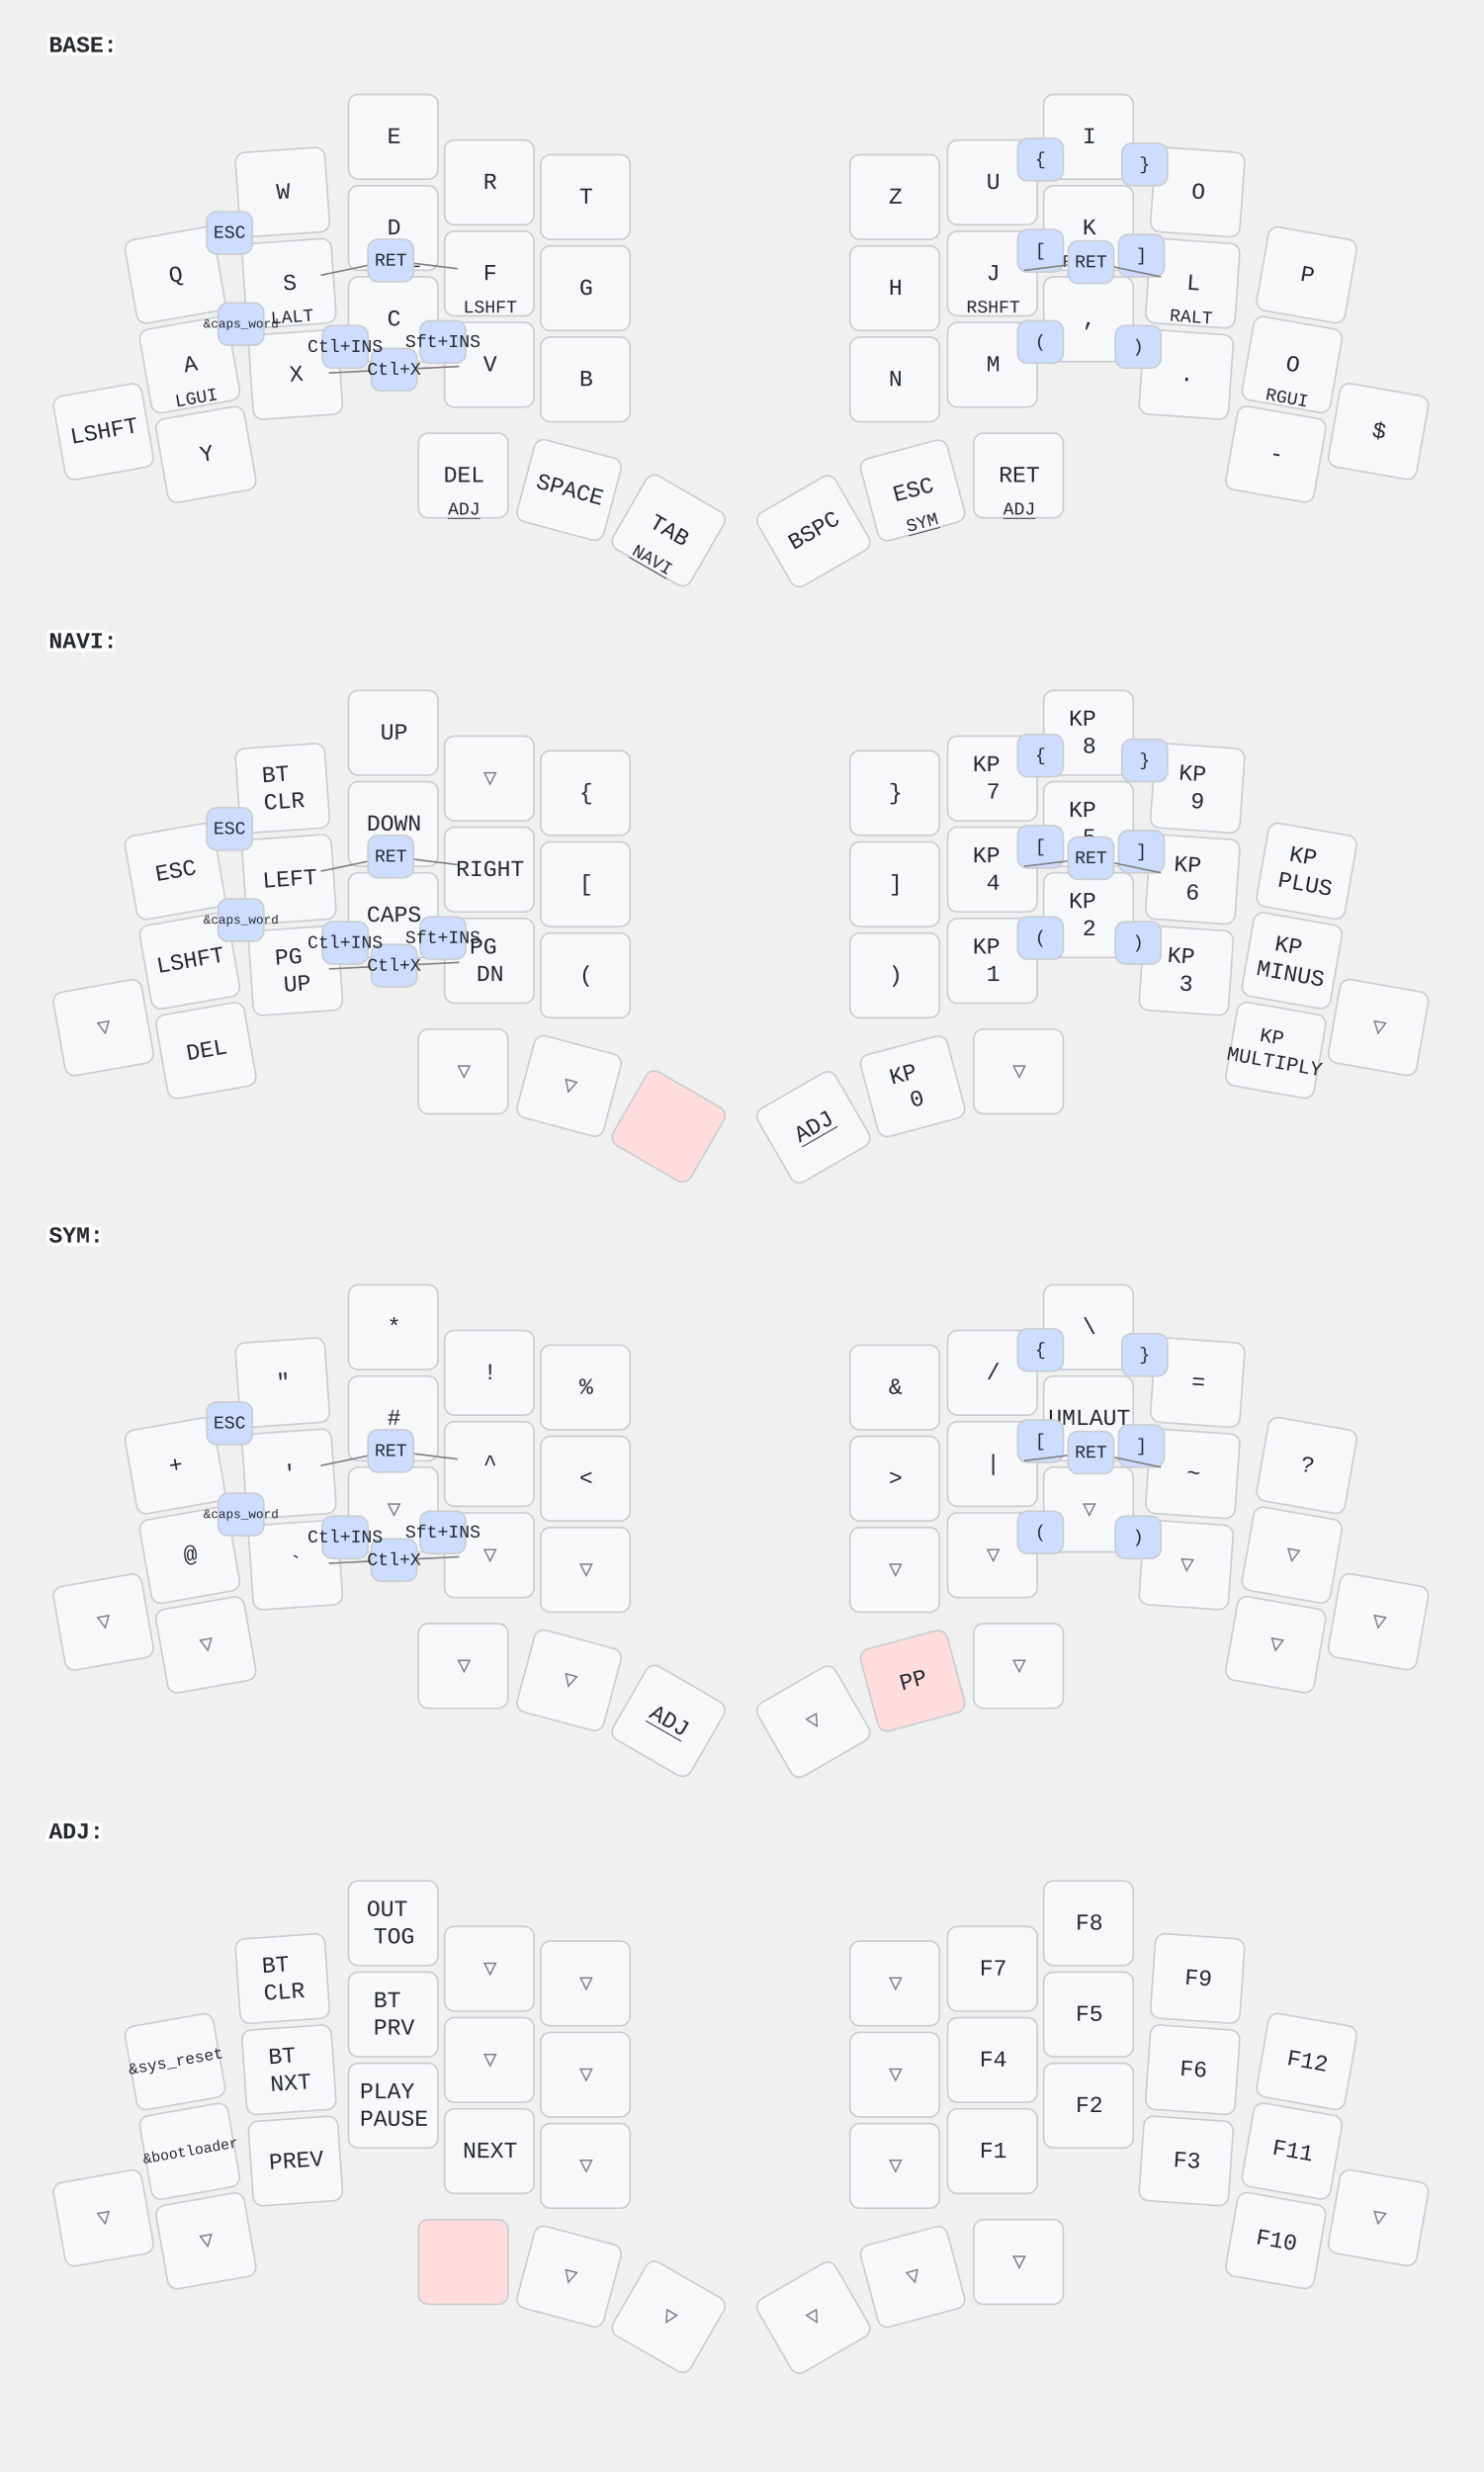
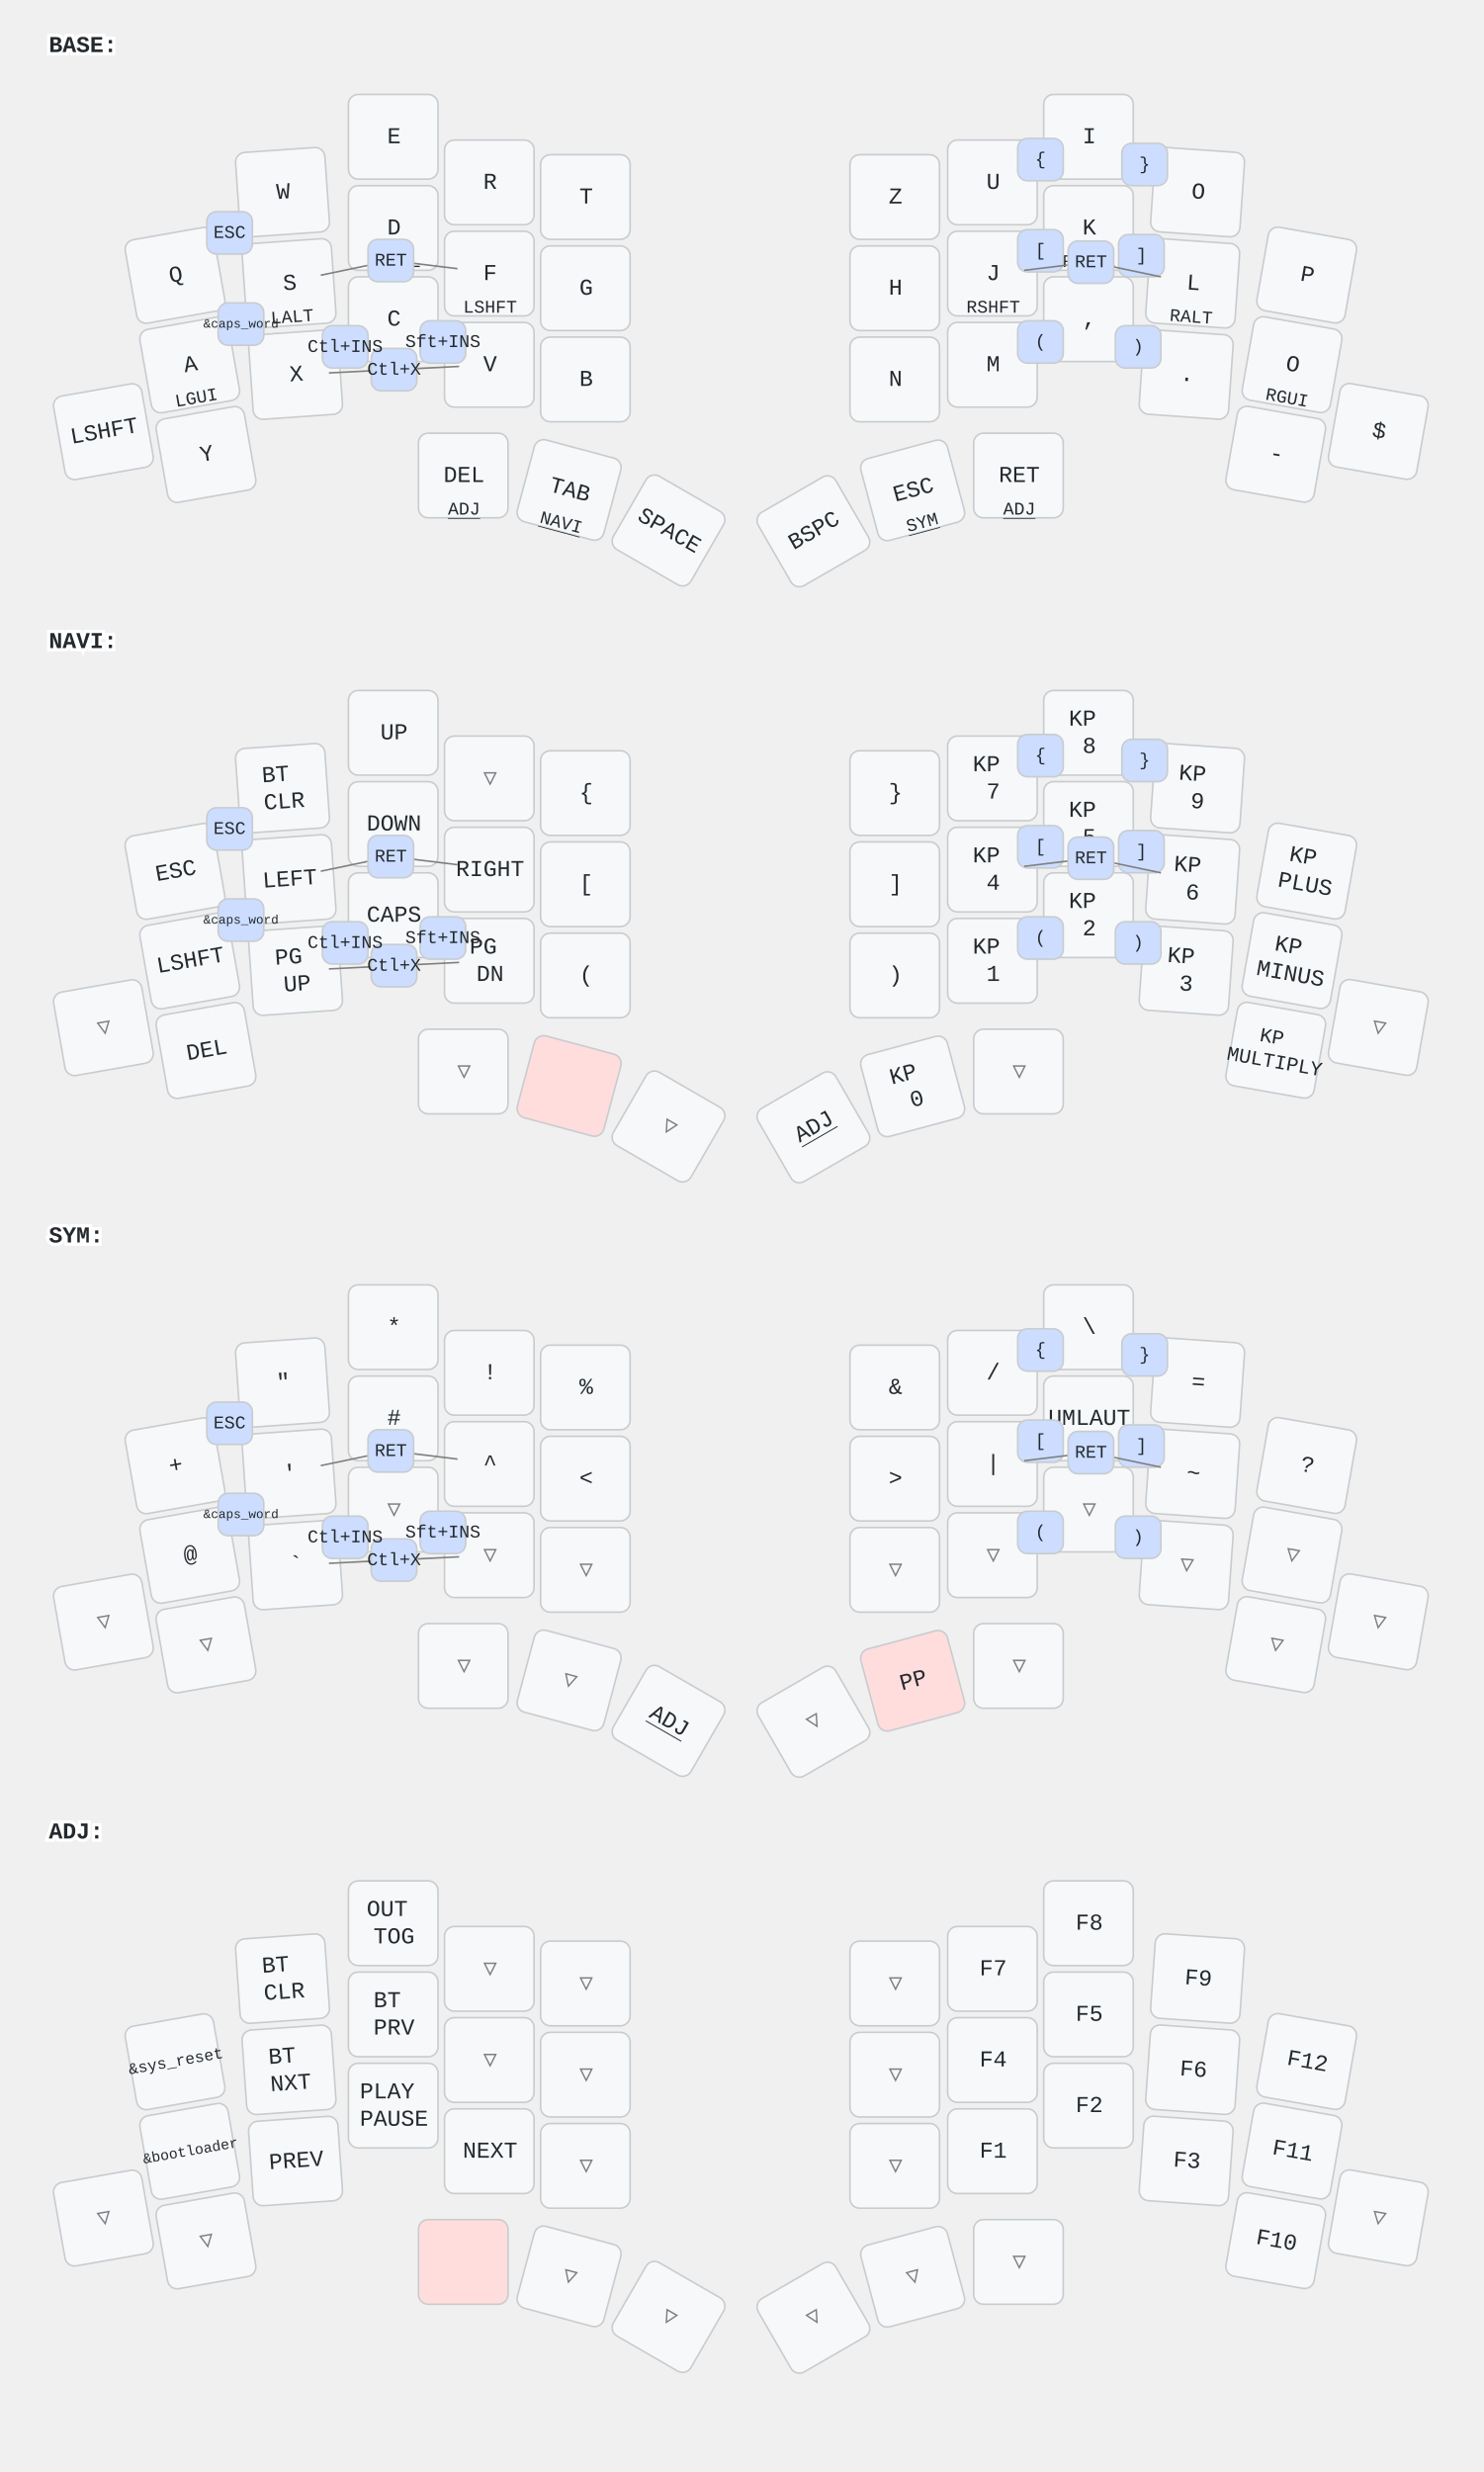
<svg xmlns="http://www.w3.org/2000/svg" width="911" height="1518" viewBox="0 0 911 1518" class="keymap">
  <style>/* inherit to force styles through use tags */
svg path {
    fill: inherit;
}

/* font and background color specifications */
svg.keymap {
    font-family: SFMono-Regular,Consolas,Liberation Mono,Menlo,monospace;
    font-size: 14px;
    font-kerning: normal;
    text-rendering: optimizeLegibility;
    fill: #24292e;
}

/* default key styling */
rect.key {
    fill: #f6f8fa;
}

rect.key, rect.combo {
    stroke: #c9cccf;
    stroke-width: 1;
}

/* default key side styling, only used is draw_key_sides is set */
rect.side {
    filter: brightness(90%);
}

/* color accent for combo boxes */
rect.combo, rect.combo-separate {
    fill: #cdf;
}

/* color accent for held keys */
rect.held, rect.combo.held {
    fill: #fdd;
}

/* color accent for ghost (optional) keys */
rect.ghost, rect.combo.ghost {
    stroke-dasharray: 4, 4;
    stroke-width: 2;
}

text {
    text-anchor: middle;
    dominant-baseline: middle;
}

/* styling for layer labels */
text.label {
    font-weight: bold;
    text-anchor: start;
    stroke: white;
    stroke-width: 4;
    paint-order: stroke;
}

/* styling for optional footer */
text.footer {
    text-anchor: end;
    dominant-baseline: auto;
    stroke: white;
    stroke-width: 4;
    paint-order: stroke;
}

/* styling for combo tap, and key non-tap label text */
text.combo, text.hold, text.shifted, text.left, text.right {
    font-size: 11px;
}

text.hold {
    text-anchor: middle;
    dominant-baseline: auto;
}

text.shifted {
    text-anchor: middle;
    dominant-baseline: hanging;
}

text.left {
    text-anchor: start;
}

text.right {
    text-anchor: end;
}

text.layer-activator {
    text-decoration: underline;
}

/* styling for hold/shifted label text in combo box */
text.combo.hold, text.combo.shifted, text.combo.left, text.combo.right {
    font-size: 8px;
}

/* lighter symbol for transparent keys */
text.trans {
    fill: #7b7e81;
}

/* styling for combo dendrons */
path.combo {
    stroke-width: 1;
    stroke: gray;
    fill: none;
}

/* Start Tabler Icons Cleanup */
/* cannot use height/width with glyphs */
.icon-tabler &gt; path {
    fill: inherit;
    stroke: inherit;
    stroke-width: 2;
}
/* hide tabler's default box */
.icon-tabler &gt; path[stroke="none"][fill="none"] {
    visibility: hidden;
}
/* End Tabler Icons Cleanup */
</style>
  <g transform="translate(30, 0)" class="layer-BASE">
    <text x="0" y="28" class="label" id="BASE">BASE:</text>
    <g transform="translate(0, 56)">
      <g transform="translate(78, 113) rotate(-10.0)" class="key keypos-0">
        <rect rx="6" ry="6" x="-28" y="-26" width="55" height="52" class="key" />
        <text x="0" y="0" class="key tap">Q</text>
      </g>
      <g transform="translate(144, 62) rotate(-4.0)" class="key keypos-1">
        <rect rx="6" ry="6" x="-28" y="-26" width="55" height="52" class="key" />
        <text x="0" y="0" class="key tap">W</text>
      </g>
      <g transform="translate(212, 28)" class="key keypos-2">
        <rect rx="6" ry="6" x="-28" y="-26" width="55" height="52" class="key" />
        <text x="0" y="0" class="key tap">E</text>
      </g>
      <g transform="translate(271, 56)" class="key keypos-3">
        <rect rx="6" ry="6" x="-28" y="-26" width="55" height="52" class="key" />
        <text x="0" y="0" class="key tap">R</text>
      </g>
      <g transform="translate(330, 65)" class="key keypos-4">
        <rect rx="6" ry="6" x="-28" y="-26" width="55" height="52" class="key" />
        <text x="0" y="0" class="key tap">T</text>
      </g>
      <g transform="translate(520, 65)" class="key keypos-5">
        <rect rx="6" ry="6" x="-28" y="-26" width="55" height="52" class="key" />
        <text x="0" y="0" class="key tap">Z</text>
      </g>
      <g transform="translate(580, 56)" class="key keypos-6">
        <rect rx="6" ry="6" x="-28" y="-26" width="55" height="52" class="key" />
        <text x="0" y="0" class="key tap">U</text>
      </g>
      <g transform="translate(639, 28)" class="key keypos-7">
        <rect rx="6" ry="6" x="-28" y="-26" width="55" height="52" class="key" />
        <text x="0" y="0" class="key tap">I</text>
      </g>
      <g transform="translate(706, 62) rotate(4.0)" class="key keypos-8">
        <rect rx="6" ry="6" x="-28" y="-26" width="55" height="52" class="key" />
        <text x="0" y="0" class="key tap">O</text>
      </g>
      <g transform="translate(773, 113) rotate(10.0)" class="key keypos-9">
        <rect rx="6" ry="6" x="-28" y="-26" width="55" height="52" class="key" />
        <text x="0" y="0" class="key tap">P</text>
      </g>
      <g transform="translate(87, 168) rotate(-10.0)" class="key keypos-10">
        <rect rx="6" ry="6" x="-28" y="-26" width="55" height="52" class="key" />
        <text x="0" y="0" class="key tap">A</text>
        <text x="0" y="24" class="key hold">LGUI</text>
      </g>
      <g transform="translate(148, 118) rotate(-4.0)" class="key keypos-11">
        <rect rx="6" ry="6" x="-28" y="-26" width="55" height="52" class="key" />
        <text x="0" y="0" class="key tap">S</text>
        <text x="0" y="24" class="key hold">LALT</text>
      </g>
      <g transform="translate(212, 84)" class="key keypos-12">
        <rect rx="6" ry="6" x="-28" y="-26" width="55" height="52" class="key" />
        <text x="0" y="0" class="key tap">D</text>
        <text x="0" y="24" class="key hold">LCTRL</text>
      </g>
      <g transform="translate(271, 112)" class="key keypos-13">
        <rect rx="6" ry="6" x="-28" y="-26" width="55" height="52" class="key" />
        <text x="0" y="0" class="key tap">F</text>
        <text x="0" y="24" class="key hold">LSHFT</text>
      </g>
      <g transform="translate(330, 121)" class="key keypos-14">
        <rect rx="6" ry="6" x="-28" y="-26" width="55" height="52" class="key" />
        <text x="0" y="0" class="key tap">G</text>
      </g>
      <g transform="translate(520, 121)" class="key keypos-15">
        <rect rx="6" ry="6" x="-28" y="-26" width="55" height="52" class="key" />
        <text x="0" y="0" class="key tap">H</text>
      </g>
      <g transform="translate(580, 112)" class="key keypos-16">
        <rect rx="6" ry="6" x="-28" y="-26" width="55" height="52" class="key" />
        <text x="0" y="0" class="key tap">J</text>
        <text x="0" y="24" class="key hold">RSHFT</text>
      </g>
      <g transform="translate(639, 84)" class="key keypos-17">
        <rect rx="6" ry="6" x="-28" y="-26" width="55" height="52" class="key" />
        <text x="0" y="0" class="key tap">K</text>
        <text x="0" y="24" class="key hold">RCTRL</text>
      </g>
      <g transform="translate(703, 118) rotate(4.0)" class="key keypos-18">
        <rect rx="6" ry="6" x="-28" y="-26" width="55" height="52" class="key" />
        <text x="0" y="0" class="key tap">L</text>
        <text x="0" y="24" class="key hold">RALT</text>
      </g>
      <g transform="translate(764, 168) rotate(10.0)" class="key keypos-19">
        <rect rx="6" ry="6" x="-28" y="-26" width="55" height="52" class="key" />
        <text x="0" y="0" class="key tap">O</text>
        <text x="0" y="24" class="key hold">RGUI</text>
      </g>
      <g transform="translate(34, 209) rotate(-10.0)" class="key keypos-20">
        <rect rx="6" ry="6" x="-28" y="-26" width="55" height="52" class="key" />
        <text x="0" y="0" class="key tap">LSHFT</text>
      </g>
      <g transform="translate(97, 223) rotate(-10.0)" class="key keypos-21">
        <rect rx="6" ry="6" x="-28" y="-26" width="55" height="52" class="key" />
        <text x="0" y="0" class="key tap">Y</text>
      </g>
      <g transform="translate(152, 174) rotate(-4.0)" class="key keypos-22">
        <rect rx="6" ry="6" x="-28" y="-26" width="55" height="52" class="key" />
        <text x="0" y="0" class="key tap">X</text>
      </g>
      <g transform="translate(212, 140)" class="key keypos-23">
        <rect rx="6" ry="6" x="-28" y="-26" width="55" height="52" class="key" />
        <text x="0" y="0" class="key tap">C</text>
      </g>
      <g transform="translate(271, 168)" class="key keypos-24">
        <rect rx="6" ry="6" x="-28" y="-26" width="55" height="52" class="key" />
        <text x="0" y="0" class="key tap">V</text>
      </g>
      <g transform="translate(330, 177)" class="key keypos-25">
        <rect rx="6" ry="6" x="-28" y="-26" width="55" height="52" class="key" />
        <text x="0" y="0" class="key tap">B</text>
      </g>
      <g transform="translate(520, 177)" class="key keypos-26">
        <rect rx="6" ry="6" x="-28" y="-26" width="55" height="52" class="key" />
        <text x="0" y="0" class="key tap">N</text>
      </g>
      <g transform="translate(580, 168)" class="key keypos-27">
        <rect rx="6" ry="6" x="-28" y="-26" width="55" height="52" class="key" />
        <text x="0" y="0" class="key tap">M</text>
      </g>
      <g transform="translate(639, 140)" class="key keypos-28">
        <rect rx="6" ry="6" x="-28" y="-26" width="55" height="52" class="key" />
        <text x="0" y="0" class="key tap">,</text>
      </g>
      <g transform="translate(699, 174) rotate(4.0)" class="key keypos-29">
        <rect rx="6" ry="6" x="-28" y="-26" width="55" height="52" class="key" />
        <text x="0" y="0" class="key tap">.</text>
      </g>
      <g transform="translate(754, 223) rotate(10.0)" class="key keypos-30">
        <rect rx="6" ry="6" x="-28" y="-26" width="55" height="52" class="key" />
        <text x="0" y="0" class="key tap">-</text>
      </g>
      <g transform="translate(817, 209) rotate(10.0)" class="key keypos-31">
        <rect rx="6" ry="6" x="-28" y="-26" width="55" height="52" class="key" />
        <text x="0" y="0" class="key tap">$</text>
      </g>
      <g transform="translate(255, 236)" class="key keypos-32">
        <rect rx="6" ry="6" x="-28" y="-26" width="55" height="52" class="key" />
        <text x="0" y="0" class="key tap">DEL</text>
        <a href="#ADJ">
          <text x="0" y="24" class="key hold layer-activator">ADJ</text>
        </a>
      </g>
      <g transform="translate(320, 245) rotate(15.0)" class="key keypos-33">
        <rect rx="6" ry="6" x="-28" y="-26" width="55" height="52" class="key" />
-         <text x="0" y="0" class="key tap">SPACE</text>
-       </g>
-       <g transform="translate(381, 270) rotate(30.0)" class="key keypos-34">
-         <rect rx="6" ry="6" x="-28" y="-26" width="55" height="52" class="key" />
        <text x="0" y="0" class="key tap">TAB</text>
        <a href="#NAVI">
          <text x="0" y="24" class="key hold layer-activator">NAVI</text>
        </a>
+       </g>
+       <g transform="translate(381, 270) rotate(30.0)" class="key keypos-34">
+         <rect rx="6" ry="6" x="-28" y="-26" width="55" height="52" class="key" />
+         <text x="0" y="0" class="key tap">SPACE</text>
      </g>
      <g transform="translate(470, 270) rotate(-30.0)" class="key keypos-35">
        <rect rx="6" ry="6" x="-28" y="-26" width="55" height="52" class="key" />
        <text x="0" y="0" class="key tap">BSPC</text>
      </g>
      <g transform="translate(531, 245) rotate(-15.0)" class="key keypos-36">
        <rect rx="6" ry="6" x="-28" y="-26" width="55" height="52" class="key" />
        <text x="0" y="0" class="key tap">ESC</text>
        <a href="#SYM">
          <text x="0" y="24" class="key hold layer-activator">SYM</text>
        </a>
      </g>
      <g transform="translate(596, 236)" class="key keypos-37">
        <rect rx="6" ry="6" x="-28" y="-26" width="55" height="52" class="key" />
        <text x="0" y="0" class="key tap">RET</text>
        <a href="#ADJ">
          <text x="0" y="24" class="key hold layer-activator">ADJ</text>
        </a>
      </g>
      <g class="combo combopos-0">
        <rect rx="6" ry="6" x="595" y="29" width="28" height="26" class="combo" />
        <text x="609" y="42" class="combo tap">{</text>
      </g>
      <g class="combo combopos-1">
        <rect rx="6" ry="6" x="659" y="32" width="28" height="26" class="combo" />
        <text x="673" y="45" class="combo tap">}</text>
      </g>
      <g class="combo combopos-2">
        <rect rx="6" ry="6" x="595" y="85" width="28" height="26" class="combo" />
        <text x="609" y="98" class="combo tap">[</text>
      </g>
      <g class="combo combopos-3">
        <rect rx="6" ry="6" x="657" y="88" width="28" height="26" class="combo" />
        <text x="671" y="101" class="combo tap">]</text>
      </g>
      <g class="combo combopos-4">
        <rect rx="6" ry="6" x="595" y="141" width="28" height="26" class="combo" />
        <text x="609" y="154" class="combo tap">(</text>
      </g>
      <g class="combo combopos-5">
        <rect rx="6" ry="6" x="655" y="144" width="28" height="26" class="combo" />
        <text x="669" y="157" class="combo tap">)</text>
      </g>
      <g class="combo combopos-6">
        <path d="M212,171 l-40,2" class="combo" />
        <path d="M212,171 l40,-2" class="combo" />
        <rect rx="6" ry="6" x="198" y="158" width="28" height="26" class="combo" />
        <text x="212" y="171" class="combo tap">Ctl+X</text>
      </g>
      <g class="combo combopos-7">
        <rect rx="6" ry="6" x="168" y="144" width="28" height="26" class="combo" />
        <text x="182" y="157" class="combo tap">Ctl+INS</text>
      </g>
      <g class="combo combopos-8">
        <rect rx="6" ry="6" x="228" y="141" width="28" height="26" class="combo" />
        <text x="242" y="154" class="combo tap">Sft+INS</text>
      </g>
      <g class="combo combopos-9">
        <rect rx="6" ry="6" x="104" y="130" width="28" height="26" class="combo" />
        <text x="118" y="143" class="combo tap">
          <tspan style="font-size: 70%">&amp;caps_word</tspan>
        </text>
      </g>
      <g class="combo combopos-10">
        <path d="M640,105 l-41,5" class="combo" />
        <path d="M640,105 l43,9" class="combo" />
        <rect rx="6" ry="6" x="626" y="92" width="28" height="26" class="combo" />
        <text x="640" y="105" class="combo tap">RET</text>
      </g>
      <g class="combo combopos-11">
        <path d="M210,104 l41,5" class="combo" />
        <path d="M210,104 l-43,9" class="combo" />
        <rect rx="6" ry="6" x="196" y="91" width="28" height="26" class="combo" />
        <text x="210" y="104" class="combo tap">RET</text>
      </g>
      <g class="combo combopos-12">
        <rect rx="6" ry="6" x="97" y="74" width="28" height="26" class="combo" />
        <text x="111" y="87" class="combo tap">ESC</text>
      </g>
    </g>
  </g>
  <g transform="translate(30, 366)" class="layer-NAVI">
    <text x="0" y="28" class="label" id="NAVI">NAVI:</text>
    <g transform="translate(0, 56)">
      <g transform="translate(78, 113) rotate(-10.0)" class="key keypos-0">
        <rect rx="6" ry="6" x="-28" y="-26" width="55" height="52" class="key" />
        <text x="0" y="0" class="key tap">ESC</text>
      </g>
      <g transform="translate(144, 62) rotate(-4.0)" class="key keypos-1">
        <rect rx="6" ry="6" x="-28" y="-26" width="55" height="52" class="key" />
        <text x="0" y="0" class="key tap">
          <tspan x="0" dy="-0.6em">BT</tspan>
          <tspan x="0" dy="1.2em">CLR</tspan>
        </text>
      </g>
      <g transform="translate(212, 28)" class="key keypos-2">
        <rect rx="6" ry="6" x="-28" y="-26" width="55" height="52" class="key" />
        <text x="0" y="0" class="key tap">UP</text>
      </g>
      <g transform="translate(271, 56)" class="key trans keypos-3">
        <rect rx="6" ry="6" x="-28" y="-26" width="55" height="52" class="key trans" />
        <text x="0" y="0" class="key trans tap">▽</text>
      </g>
      <g transform="translate(330, 65)" class="key keypos-4">
        <rect rx="6" ry="6" x="-28" y="-26" width="55" height="52" class="key" />
        <text x="0" y="0" class="key tap">{</text>
      </g>
      <g transform="translate(520, 65)" class="key keypos-5">
        <rect rx="6" ry="6" x="-28" y="-26" width="55" height="52" class="key" />
        <text x="0" y="0" class="key tap">}</text>
      </g>
      <g transform="translate(580, 56)" class="key keypos-6">
        <rect rx="6" ry="6" x="-28" y="-26" width="55" height="52" class="key" />
        <text x="0" y="0" class="key tap">
          <tspan x="0" dy="-0.6em">KP</tspan>
          <tspan x="0" dy="1.2em">7</tspan>
        </text>
      </g>
      <g transform="translate(639, 28)" class="key keypos-7">
        <rect rx="6" ry="6" x="-28" y="-26" width="55" height="52" class="key" />
        <text x="0" y="0" class="key tap">
          <tspan x="0" dy="-0.6em">KP</tspan>
          <tspan x="0" dy="1.2em">8</tspan>
        </text>
      </g>
      <g transform="translate(706, 62) rotate(4.0)" class="key keypos-8">
        <rect rx="6" ry="6" x="-28" y="-26" width="55" height="52" class="key" />
        <text x="0" y="0" class="key tap">
          <tspan x="0" dy="-0.6em">KP</tspan>
          <tspan x="0" dy="1.2em">9</tspan>
        </text>
      </g>
      <g transform="translate(773, 113) rotate(10.0)" class="key keypos-9">
        <rect rx="6" ry="6" x="-28" y="-26" width="55" height="52" class="key" />
        <text x="0" y="0" class="key tap">
          <tspan x="0" dy="-0.6em">KP</tspan>
          <tspan x="0" dy="1.2em">PLUS</tspan>
        </text>
      </g>
      <g transform="translate(87, 168) rotate(-10.0)" class="key keypos-10">
        <rect rx="6" ry="6" x="-28" y="-26" width="55" height="52" class="key" />
        <text x="0" y="0" class="key tap">LSHFT</text>
      </g>
      <g transform="translate(148, 118) rotate(-4.0)" class="key keypos-11">
        <rect rx="6" ry="6" x="-28" y="-26" width="55" height="52" class="key" />
        <text x="0" y="0" class="key tap">LEFT</text>
      </g>
      <g transform="translate(212, 84)" class="key keypos-12">
        <rect rx="6" ry="6" x="-28" y="-26" width="55" height="52" class="key" />
        <text x="0" y="0" class="key tap">DOWN</text>
      </g>
      <g transform="translate(271, 112)" class="key keypos-13">
        <rect rx="6" ry="6" x="-28" y="-26" width="55" height="52" class="key" />
        <text x="0" y="0" class="key tap">RIGHT</text>
      </g>
      <g transform="translate(330, 121)" class="key keypos-14">
        <rect rx="6" ry="6" x="-28" y="-26" width="55" height="52" class="key" />
        <text x="0" y="0" class="key tap">[</text>
      </g>
      <g transform="translate(520, 121)" class="key keypos-15">
        <rect rx="6" ry="6" x="-28" y="-26" width="55" height="52" class="key" />
        <text x="0" y="0" class="key tap">]</text>
      </g>
      <g transform="translate(580, 112)" class="key keypos-16">
        <rect rx="6" ry="6" x="-28" y="-26" width="55" height="52" class="key" />
        <text x="0" y="0" class="key tap">
          <tspan x="0" dy="-0.6em">KP</tspan>
          <tspan x="0" dy="1.2em">4</tspan>
        </text>
      </g>
      <g transform="translate(639, 84)" class="key keypos-17">
        <rect rx="6" ry="6" x="-28" y="-26" width="55" height="52" class="key" />
        <text x="0" y="0" class="key tap">
          <tspan x="0" dy="-0.6em">KP</tspan>
          <tspan x="0" dy="1.2em">5</tspan>
        </text>
      </g>
      <g transform="translate(703, 118) rotate(4.0)" class="key keypos-18">
        <rect rx="6" ry="6" x="-28" y="-26" width="55" height="52" class="key" />
        <text x="0" y="0" class="key tap">
          <tspan x="0" dy="-0.6em">KP</tspan>
          <tspan x="0" dy="1.2em">6</tspan>
        </text>
      </g>
      <g transform="translate(764, 168) rotate(10.0)" class="key keypos-19">
        <rect rx="6" ry="6" x="-28" y="-26" width="55" height="52" class="key" />
        <text x="0" y="0" class="key tap">
          <tspan x="0" dy="-0.6em">KP</tspan>
          <tspan x="0" dy="1.2em">MINUS</tspan>
        </text>
      </g>
      <g transform="translate(34, 209) rotate(-10.0)" class="key trans keypos-20">
        <rect rx="6" ry="6" x="-28" y="-26" width="55" height="52" class="key trans" />
        <text x="0" y="0" class="key trans tap">▽</text>
      </g>
      <g transform="translate(97, 223) rotate(-10.0)" class="key keypos-21">
        <rect rx="6" ry="6" x="-28" y="-26" width="55" height="52" class="key" />
        <text x="0" y="0" class="key tap">DEL</text>
      </g>
      <g transform="translate(152, 174) rotate(-4.0)" class="key keypos-22">
        <rect rx="6" ry="6" x="-28" y="-26" width="55" height="52" class="key" />
        <text x="0" y="0" class="key tap">
          <tspan x="0" dy="-0.6em">PG</tspan>
          <tspan x="0" dy="1.2em">UP</tspan>
        </text>
      </g>
      <g transform="translate(212, 140)" class="key keypos-23">
        <rect rx="6" ry="6" x="-28" y="-26" width="55" height="52" class="key" />
        <text x="0" y="0" class="key tap">CAPS</text>
      </g>
      <g transform="translate(271, 168)" class="key keypos-24">
        <rect rx="6" ry="6" x="-28" y="-26" width="55" height="52" class="key" />
        <text x="0" y="0" class="key tap">
          <tspan x="0" dy="-0.6em">PG</tspan>
          <tspan x="0" dy="1.2em">DN</tspan>
        </text>
      </g>
      <g transform="translate(330, 177)" class="key keypos-25">
        <rect rx="6" ry="6" x="-28" y="-26" width="55" height="52" class="key" />
        <text x="0" y="0" class="key tap">(</text>
      </g>
      <g transform="translate(520, 177)" class="key keypos-26">
        <rect rx="6" ry="6" x="-28" y="-26" width="55" height="52" class="key" />
        <text x="0" y="0" class="key tap">)</text>
      </g>
      <g transform="translate(580, 168)" class="key keypos-27">
        <rect rx="6" ry="6" x="-28" y="-26" width="55" height="52" class="key" />
        <text x="0" y="0" class="key tap">
          <tspan x="0" dy="-0.6em">KP</tspan>
          <tspan x="0" dy="1.2em">1</tspan>
        </text>
      </g>
      <g transform="translate(639, 140)" class="key keypos-28">
        <rect rx="6" ry="6" x="-28" y="-26" width="55" height="52" class="key" />
        <text x="0" y="0" class="key tap">
          <tspan x="0" dy="-0.6em">KP</tspan>
          <tspan x="0" dy="1.2em">2</tspan>
        </text>
      </g>
      <g transform="translate(699, 174) rotate(4.0)" class="key keypos-29">
        <rect rx="6" ry="6" x="-28" y="-26" width="55" height="52" class="key" />
        <text x="0" y="0" class="key tap">
          <tspan x="0" dy="-0.6em">KP</tspan>
          <tspan x="0" dy="1.2em">3</tspan>
        </text>
      </g>
      <g transform="translate(754, 223) rotate(10.0)" class="key keypos-30">
        <rect rx="6" ry="6" x="-28" y="-26" width="55" height="52" class="key" />
        <text x="0" y="0" class="key tap">
          <tspan x="0" dy="-0.6em" style="font-size: 88%">KP</tspan>
          <tspan x="0" dy="1.2em" style="font-size: 88%">MULTIPLY</tspan>
        </text>
      </g>
      <g transform="translate(817, 209) rotate(10.0)" class="key trans keypos-31">
        <rect rx="6" ry="6" x="-28" y="-26" width="55" height="52" class="key trans" />
        <text x="0" y="0" class="key trans tap">▽</text>
      </g>
      <g transform="translate(255, 236)" class="key trans keypos-32">
        <rect rx="6" ry="6" x="-28" y="-26" width="55" height="52" class="key trans" />
        <text x="0" y="0" class="key trans tap">▽</text>
      </g>
-       <g transform="translate(320, 245) rotate(15.0)" class="key trans keypos-33">
-         <rect rx="6" ry="6" x="-28" y="-26" width="55" height="52" class="key trans" />
-         <text x="0" y="0" class="key trans tap">▽</text>
-       </g>
-       <g transform="translate(381, 270) rotate(30.0)" class="key held keypos-34">
+       <g transform="translate(320, 245) rotate(15.0)" class="key held keypos-33">
        <rect rx="6" ry="6" x="-28" y="-26" width="55" height="52" class="key held" />
+       </g>
+       <g transform="translate(381, 270) rotate(30.0)" class="key trans keypos-34">
+         <rect rx="6" ry="6" x="-28" y="-26" width="55" height="52" class="key trans" />
+         <text x="0" y="0" class="key trans tap">▽</text>
      </g>
      <g transform="translate(470, 270) rotate(-30.0)" class="key keypos-35">
        <rect rx="6" ry="6" x="-28" y="-26" width="55" height="52" class="key" />
        <a href="#ADJ">
          <text x="0" y="0" class="key tap layer-activator">ADJ</text>
        </a>
      </g>
      <g transform="translate(531, 245) rotate(-15.0)" class="key keypos-36">
        <rect rx="6" ry="6" x="-28" y="-26" width="55" height="52" class="key" />
        <text x="0" y="0" class="key tap">
          <tspan x="0" dy="-0.6em">KP</tspan>
          <tspan x="0" dy="1.2em">0</tspan>
        </text>
      </g>
      <g transform="translate(596, 236)" class="key trans keypos-37">
        <rect rx="6" ry="6" x="-28" y="-26" width="55" height="52" class="key trans" />
        <text x="0" y="0" class="key trans tap">▽</text>
      </g>
      <g class="combo combopos-0">
        <rect rx="6" ry="6" x="595" y="29" width="28" height="26" class="combo" />
        <text x="609" y="42" class="combo tap">{</text>
      </g>
      <g class="combo combopos-1">
        <rect rx="6" ry="6" x="659" y="32" width="28" height="26" class="combo" />
        <text x="673" y="45" class="combo tap">}</text>
      </g>
      <g class="combo combopos-2">
        <rect rx="6" ry="6" x="595" y="85" width="28" height="26" class="combo" />
        <text x="609" y="98" class="combo tap">[</text>
      </g>
      <g class="combo combopos-3">
        <rect rx="6" ry="6" x="657" y="88" width="28" height="26" class="combo" />
        <text x="671" y="101" class="combo tap">]</text>
      </g>
      <g class="combo combopos-4">
        <rect rx="6" ry="6" x="595" y="141" width="28" height="26" class="combo" />
        <text x="609" y="154" class="combo tap">(</text>
      </g>
      <g class="combo combopos-5">
        <rect rx="6" ry="6" x="655" y="144" width="28" height="26" class="combo" />
        <text x="669" y="157" class="combo tap">)</text>
      </g>
      <g class="combo combopos-6">
        <path d="M212,171 l-40,2" class="combo" />
        <path d="M212,171 l40,-2" class="combo" />
        <rect rx="6" ry="6" x="198" y="158" width="28" height="26" class="combo" />
        <text x="212" y="171" class="combo tap">Ctl+X</text>
      </g>
      <g class="combo combopos-7">
        <rect rx="6" ry="6" x="168" y="144" width="28" height="26" class="combo" />
        <text x="182" y="157" class="combo tap">Ctl+INS</text>
      </g>
      <g class="combo combopos-8">
        <rect rx="6" ry="6" x="228" y="141" width="28" height="26" class="combo" />
        <text x="242" y="154" class="combo tap">Sft+INS</text>
      </g>
      <g class="combo combopos-9">
        <rect rx="6" ry="6" x="104" y="130" width="28" height="26" class="combo" />
        <text x="118" y="143" class="combo tap">
          <tspan style="font-size: 70%">&amp;caps_word</tspan>
        </text>
      </g>
      <g class="combo combopos-10">
        <path d="M640,105 l-41,5" class="combo" />
        <path d="M640,105 l43,9" class="combo" />
        <rect rx="6" ry="6" x="626" y="92" width="28" height="26" class="combo" />
        <text x="640" y="105" class="combo tap">RET</text>
      </g>
      <g class="combo combopos-11">
        <path d="M210,104 l41,5" class="combo" />
        <path d="M210,104 l-43,9" class="combo" />
        <rect rx="6" ry="6" x="196" y="91" width="28" height="26" class="combo" />
        <text x="210" y="104" class="combo tap">RET</text>
      </g>
      <g class="combo combopos-12">
        <rect rx="6" ry="6" x="97" y="74" width="28" height="26" class="combo" />
        <text x="111" y="87" class="combo tap">ESC</text>
      </g>
    </g>
  </g>
  <g transform="translate(30, 731)" class="layer-SYM">
    <text x="0" y="28" class="label" id="SYM">SYM:</text>
    <g transform="translate(0, 56)">
      <g transform="translate(78, 113) rotate(-10.0)" class="key keypos-0">
        <rect rx="6" ry="6" x="-28" y="-26" width="55" height="52" class="key" />
        <text x="0" y="0" class="key tap">+</text>
      </g>
      <g transform="translate(144, 62) rotate(-4.0)" class="key keypos-1">
        <rect rx="6" ry="6" x="-28" y="-26" width="55" height="52" class="key" />
        <text x="0" y="0" class="key tap">"</text>
      </g>
      <g transform="translate(212, 28)" class="key keypos-2">
        <rect rx="6" ry="6" x="-28" y="-26" width="55" height="52" class="key" />
        <text x="0" y="0" class="key tap">*</text>
      </g>
      <g transform="translate(271, 56)" class="key keypos-3">
        <rect rx="6" ry="6" x="-28" y="-26" width="55" height="52" class="key" />
        <text x="0" y="0" class="key tap">!</text>
      </g>
      <g transform="translate(330, 65)" class="key keypos-4">
        <rect rx="6" ry="6" x="-28" y="-26" width="55" height="52" class="key" />
        <text x="0" y="0" class="key tap">%</text>
      </g>
      <g transform="translate(520, 65)" class="key keypos-5">
        <rect rx="6" ry="6" x="-28" y="-26" width="55" height="52" class="key" />
        <text x="0" y="0" class="key tap">&amp;</text>
      </g>
      <g transform="translate(580, 56)" class="key keypos-6">
        <rect rx="6" ry="6" x="-28" y="-26" width="55" height="52" class="key" />
        <text x="0" y="0" class="key tap">/</text>
      </g>
      <g transform="translate(639, 28)" class="key keypos-7">
        <rect rx="6" ry="6" x="-28" y="-26" width="55" height="52" class="key" />
        <text x="0" y="0" class="key tap">\</text>
      </g>
      <g transform="translate(706, 62) rotate(4.0)" class="key keypos-8">
        <rect rx="6" ry="6" x="-28" y="-26" width="55" height="52" class="key" />
        <text x="0" y="0" class="key tap">=</text>
      </g>
      <g transform="translate(773, 113) rotate(10.0)" class="key keypos-9">
        <rect rx="6" ry="6" x="-28" y="-26" width="55" height="52" class="key" />
        <text x="0" y="0" class="key tap">?</text>
      </g>
      <g transform="translate(87, 168) rotate(-10.0)" class="key keypos-10">
        <rect rx="6" ry="6" x="-28" y="-26" width="55" height="52" class="key" />
        <text x="0" y="0" class="key tap">@</text>
      </g>
      <g transform="translate(148, 118) rotate(-4.0)" class="key keypos-11">
        <rect rx="6" ry="6" x="-28" y="-26" width="55" height="52" class="key" />
        <text x="0" y="0" class="key tap">'</text>
      </g>
      <g transform="translate(212, 84)" class="key keypos-12">
        <rect rx="6" ry="6" x="-28" y="-26" width="55" height="52" class="key" />
        <text x="0" y="0" class="key tap">#</text>
      </g>
      <g transform="translate(271, 112)" class="key keypos-13">
        <rect rx="6" ry="6" x="-28" y="-26" width="55" height="52" class="key" />
        <text x="0" y="0" class="key tap">^</text>
      </g>
      <g transform="translate(330, 121)" class="key keypos-14">
        <rect rx="6" ry="6" x="-28" y="-26" width="55" height="52" class="key" />
        <text x="0" y="0" class="key tap">&lt;</text>
      </g>
      <g transform="translate(520, 121)" class="key keypos-15">
        <rect rx="6" ry="6" x="-28" y="-26" width="55" height="52" class="key" />
        <text x="0" y="0" class="key tap">&gt;</text>
      </g>
      <g transform="translate(580, 112)" class="key keypos-16">
        <rect rx="6" ry="6" x="-28" y="-26" width="55" height="52" class="key" />
        <text x="0" y="0" class="key tap">|</text>
      </g>
      <g transform="translate(639, 84)" class="key keypos-17">
        <rect rx="6" ry="6" x="-28" y="-26" width="55" height="52" class="key" />
        <text x="0" y="0" class="key tap">UMLAUT</text>
      </g>
      <g transform="translate(703, 118) rotate(4.0)" class="key keypos-18">
        <rect rx="6" ry="6" x="-28" y="-26" width="55" height="52" class="key" />
        <text x="0" y="0" class="key tap">~</text>
      </g>
      <g transform="translate(764, 168) rotate(10.0)" class="key trans keypos-19">
        <rect rx="6" ry="6" x="-28" y="-26" width="55" height="52" class="key trans" />
        <text x="0" y="0" class="key trans tap">▽</text>
      </g>
      <g transform="translate(34, 209) rotate(-10.0)" class="key trans keypos-20">
        <rect rx="6" ry="6" x="-28" y="-26" width="55" height="52" class="key trans" />
        <text x="0" y="0" class="key trans tap">▽</text>
      </g>
      <g transform="translate(97, 223) rotate(-10.0)" class="key trans keypos-21">
        <rect rx="6" ry="6" x="-28" y="-26" width="55" height="52" class="key trans" />
        <text x="0" y="0" class="key trans tap">▽</text>
      </g>
      <g transform="translate(152, 174) rotate(-4.0)" class="key keypos-22">
        <rect rx="6" ry="6" x="-28" y="-26" width="55" height="52" class="key" />
        <text x="0" y="0" class="key tap">`</text>
      </g>
      <g transform="translate(212, 140)" class="key trans keypos-23">
        <rect rx="6" ry="6" x="-28" y="-26" width="55" height="52" class="key trans" />
        <text x="0" y="0" class="key trans tap">▽</text>
      </g>
      <g transform="translate(271, 168)" class="key trans keypos-24">
        <rect rx="6" ry="6" x="-28" y="-26" width="55" height="52" class="key trans" />
        <text x="0" y="0" class="key trans tap">▽</text>
      </g>
      <g transform="translate(330, 177)" class="key trans keypos-25">
        <rect rx="6" ry="6" x="-28" y="-26" width="55" height="52" class="key trans" />
        <text x="0" y="0" class="key trans tap">▽</text>
      </g>
      <g transform="translate(520, 177)" class="key trans keypos-26">
        <rect rx="6" ry="6" x="-28" y="-26" width="55" height="52" class="key trans" />
        <text x="0" y="0" class="key trans tap">▽</text>
      </g>
      <g transform="translate(580, 168)" class="key trans keypos-27">
        <rect rx="6" ry="6" x="-28" y="-26" width="55" height="52" class="key trans" />
        <text x="0" y="0" class="key trans tap">▽</text>
      </g>
      <g transform="translate(639, 140)" class="key trans keypos-28">
        <rect rx="6" ry="6" x="-28" y="-26" width="55" height="52" class="key trans" />
        <text x="0" y="0" class="key trans tap">▽</text>
      </g>
      <g transform="translate(699, 174) rotate(4.0)" class="key trans keypos-29">
        <rect rx="6" ry="6" x="-28" y="-26" width="55" height="52" class="key trans" />
        <text x="0" y="0" class="key trans tap">▽</text>
      </g>
      <g transform="translate(754, 223) rotate(10.0)" class="key trans keypos-30">
        <rect rx="6" ry="6" x="-28" y="-26" width="55" height="52" class="key trans" />
        <text x="0" y="0" class="key trans tap">▽</text>
      </g>
      <g transform="translate(817, 209) rotate(10.0)" class="key trans keypos-31">
        <rect rx="6" ry="6" x="-28" y="-26" width="55" height="52" class="key trans" />
        <text x="0" y="0" class="key trans tap">▽</text>
      </g>
      <g transform="translate(255, 236)" class="key trans keypos-32">
        <rect rx="6" ry="6" x="-28" y="-26" width="55" height="52" class="key trans" />
        <text x="0" y="0" class="key trans tap">▽</text>
      </g>
      <g transform="translate(320, 245) rotate(15.0)" class="key trans keypos-33">
        <rect rx="6" ry="6" x="-28" y="-26" width="55" height="52" class="key trans" />
        <text x="0" y="0" class="key trans tap">▽</text>
      </g>
      <g transform="translate(381, 270) rotate(30.0)" class="key keypos-34">
        <rect rx="6" ry="6" x="-28" y="-26" width="55" height="52" class="key" />
        <a href="#ADJ">
          <text x="0" y="0" class="key tap layer-activator">ADJ</text>
        </a>
      </g>
      <g transform="translate(470, 270) rotate(-30.0)" class="key trans keypos-35">
        <rect rx="6" ry="6" x="-28" y="-26" width="55" height="52" class="key trans" />
        <text x="0" y="0" class="key trans tap">▽</text>
      </g>
      <g transform="translate(531, 245) rotate(-15.0)" class="key held keypos-36">
        <rect rx="6" ry="6" x="-28" y="-26" width="55" height="52" class="key held" />
        <text x="0" y="0" class="key held tap">PP</text>
      </g>
      <g transform="translate(596, 236)" class="key trans keypos-37">
        <rect rx="6" ry="6" x="-28" y="-26" width="55" height="52" class="key trans" />
        <text x="0" y="0" class="key trans tap">▽</text>
      </g>
      <g class="combo combopos-0">
        <rect rx="6" ry="6" x="595" y="29" width="28" height="26" class="combo" />
        <text x="609" y="42" class="combo tap">{</text>
      </g>
      <g class="combo combopos-1">
        <rect rx="6" ry="6" x="659" y="32" width="28" height="26" class="combo" />
        <text x="673" y="45" class="combo tap">}</text>
      </g>
      <g class="combo combopos-2">
        <rect rx="6" ry="6" x="595" y="85" width="28" height="26" class="combo" />
        <text x="609" y="98" class="combo tap">[</text>
      </g>
      <g class="combo combopos-3">
        <rect rx="6" ry="6" x="657" y="88" width="28" height="26" class="combo" />
        <text x="671" y="101" class="combo tap">]</text>
      </g>
      <g class="combo combopos-4">
        <rect rx="6" ry="6" x="595" y="141" width="28" height="26" class="combo" />
        <text x="609" y="154" class="combo tap">(</text>
      </g>
      <g class="combo combopos-5">
        <rect rx="6" ry="6" x="655" y="144" width="28" height="26" class="combo" />
        <text x="669" y="157" class="combo tap">)</text>
      </g>
      <g class="combo combopos-6">
        <path d="M212,171 l-40,2" class="combo" />
        <path d="M212,171 l40,-2" class="combo" />
        <rect rx="6" ry="6" x="198" y="158" width="28" height="26" class="combo" />
        <text x="212" y="171" class="combo tap">Ctl+X</text>
      </g>
      <g class="combo combopos-7">
        <rect rx="6" ry="6" x="168" y="144" width="28" height="26" class="combo" />
        <text x="182" y="157" class="combo tap">Ctl+INS</text>
      </g>
      <g class="combo combopos-8">
        <rect rx="6" ry="6" x="228" y="141" width="28" height="26" class="combo" />
        <text x="242" y="154" class="combo tap">Sft+INS</text>
      </g>
      <g class="combo combopos-9">
        <rect rx="6" ry="6" x="104" y="130" width="28" height="26" class="combo" />
        <text x="118" y="143" class="combo tap">
          <tspan style="font-size: 70%">&amp;caps_word</tspan>
        </text>
      </g>
      <g class="combo combopos-10">
        <path d="M640,105 l-41,5" class="combo" />
        <path d="M640,105 l43,9" class="combo" />
        <rect rx="6" ry="6" x="626" y="92" width="28" height="26" class="combo" />
        <text x="640" y="105" class="combo tap">RET</text>
      </g>
      <g class="combo combopos-11">
        <path d="M210,104 l41,5" class="combo" />
        <path d="M210,104 l-43,9" class="combo" />
        <rect rx="6" ry="6" x="196" y="91" width="28" height="26" class="combo" />
        <text x="210" y="104" class="combo tap">RET</text>
      </g>
      <g class="combo combopos-12">
        <rect rx="6" ry="6" x="97" y="74" width="28" height="26" class="combo" />
        <text x="111" y="87" class="combo tap">ESC</text>
      </g>
    </g>
  </g>
  <g transform="translate(30, 1097)" class="layer-ADJ">
    <text x="0" y="28" class="label" id="ADJ">ADJ:</text>
    <g transform="translate(0, 56)">
      <g transform="translate(78, 113) rotate(-10.0)" class="key keypos-0">
        <rect rx="6" ry="6" x="-28" y="-26" width="55" height="52" class="key" />
        <text x="0" y="0" class="key tap">
          <tspan style="font-size: 70%">&amp;sys_reset</tspan>
        </text>
      </g>
      <g transform="translate(144, 62) rotate(-4.0)" class="key keypos-1">
        <rect rx="6" ry="6" x="-28" y="-26" width="55" height="52" class="key" />
        <text x="0" y="0" class="key tap">
          <tspan x="0" dy="-0.6em">BT</tspan>
          <tspan x="0" dy="1.2em">CLR</tspan>
        </text>
      </g>
      <g transform="translate(212, 28)" class="key keypos-2">
        <rect rx="6" ry="6" x="-28" y="-26" width="55" height="52" class="key" />
        <text x="0" y="0" class="key tap">
          <tspan x="0" dy="-0.6em">OUT</tspan>
          <tspan x="0" dy="1.2em">TOG</tspan>
        </text>
      </g>
      <g transform="translate(271, 56)" class="key trans keypos-3">
        <rect rx="6" ry="6" x="-28" y="-26" width="55" height="52" class="key trans" />
        <text x="0" y="0" class="key trans tap">▽</text>
      </g>
      <g transform="translate(330, 65)" class="key trans keypos-4">
        <rect rx="6" ry="6" x="-28" y="-26" width="55" height="52" class="key trans" />
        <text x="0" y="0" class="key trans tap">▽</text>
      </g>
      <g transform="translate(520, 65)" class="key trans keypos-5">
        <rect rx="6" ry="6" x="-28" y="-26" width="55" height="52" class="key trans" />
        <text x="0" y="0" class="key trans tap">▽</text>
      </g>
      <g transform="translate(580, 56)" class="key keypos-6">
        <rect rx="6" ry="6" x="-28" y="-26" width="55" height="52" class="key" />
        <text x="0" y="0" class="key tap">F7</text>
      </g>
      <g transform="translate(639, 28)" class="key keypos-7">
        <rect rx="6" ry="6" x="-28" y="-26" width="55" height="52" class="key" />
        <text x="0" y="0" class="key tap">F8</text>
      </g>
      <g transform="translate(706, 62) rotate(4.0)" class="key keypos-8">
        <rect rx="6" ry="6" x="-28" y="-26" width="55" height="52" class="key" />
        <text x="0" y="0" class="key tap">F9</text>
      </g>
      <g transform="translate(773, 113) rotate(10.0)" class="key keypos-9">
        <rect rx="6" ry="6" x="-28" y="-26" width="55" height="52" class="key" />
        <text x="0" y="0" class="key tap">F12</text>
      </g>
      <g transform="translate(87, 168) rotate(-10.0)" class="key keypos-10">
        <rect rx="6" ry="6" x="-28" y="-26" width="55" height="52" class="key" />
        <text x="0" y="0" class="key tap">
          <tspan style="font-size: 64%">&amp;bootloader</tspan>
        </text>
      </g>
      <g transform="translate(148, 118) rotate(-4.0)" class="key keypos-11">
        <rect rx="6" ry="6" x="-28" y="-26" width="55" height="52" class="key" />
        <text x="0" y="0" class="key tap">
          <tspan x="0" dy="-0.6em">BT</tspan>
          <tspan x="0" dy="1.2em">NXT</tspan>
        </text>
      </g>
      <g transform="translate(212, 84)" class="key keypos-12">
        <rect rx="6" ry="6" x="-28" y="-26" width="55" height="52" class="key" />
        <text x="0" y="0" class="key tap">
          <tspan x="0" dy="-0.6em">BT</tspan>
          <tspan x="0" dy="1.2em">PRV</tspan>
        </text>
      </g>
      <g transform="translate(271, 112)" class="key trans keypos-13">
        <rect rx="6" ry="6" x="-28" y="-26" width="55" height="52" class="key trans" />
        <text x="0" y="0" class="key trans tap">▽</text>
      </g>
      <g transform="translate(330, 121)" class="key trans keypos-14">
        <rect rx="6" ry="6" x="-28" y="-26" width="55" height="52" class="key trans" />
        <text x="0" y="0" class="key trans tap">▽</text>
      </g>
      <g transform="translate(520, 121)" class="key trans keypos-15">
        <rect rx="6" ry="6" x="-28" y="-26" width="55" height="52" class="key trans" />
        <text x="0" y="0" class="key trans tap">▽</text>
      </g>
      <g transform="translate(580, 112)" class="key keypos-16">
        <rect rx="6" ry="6" x="-28" y="-26" width="55" height="52" class="key" />
        <text x="0" y="0" class="key tap">F4</text>
      </g>
      <g transform="translate(639, 84)" class="key keypos-17">
        <rect rx="6" ry="6" x="-28" y="-26" width="55" height="52" class="key" />
        <text x="0" y="0" class="key tap">F5</text>
      </g>
      <g transform="translate(703, 118) rotate(4.0)" class="key keypos-18">
        <rect rx="6" ry="6" x="-28" y="-26" width="55" height="52" class="key" />
        <text x="0" y="0" class="key tap">F6</text>
      </g>
      <g transform="translate(764, 168) rotate(10.0)" class="key keypos-19">
        <rect rx="6" ry="6" x="-28" y="-26" width="55" height="52" class="key" />
        <text x="0" y="0" class="key tap">F11</text>
      </g>
      <g transform="translate(34, 209) rotate(-10.0)" class="key trans keypos-20">
        <rect rx="6" ry="6" x="-28" y="-26" width="55" height="52" class="key trans" />
        <text x="0" y="0" class="key trans tap">▽</text>
      </g>
      <g transform="translate(97, 223) rotate(-10.0)" class="key trans keypos-21">
        <rect rx="6" ry="6" x="-28" y="-26" width="55" height="52" class="key trans" />
        <text x="0" y="0" class="key trans tap">▽</text>
      </g>
      <g transform="translate(152, 174) rotate(-4.0)" class="key keypos-22">
        <rect rx="6" ry="6" x="-28" y="-26" width="55" height="52" class="key" />
        <text x="0" y="0" class="key tap">PREV</text>
      </g>
      <g transform="translate(212, 140)" class="key keypos-23">
        <rect rx="6" ry="6" x="-28" y="-26" width="55" height="52" class="key" />
        <text x="0" y="0" class="key tap">
          <tspan x="0" dy="-0.6em">PLAY</tspan>
          <tspan x="0" dy="1.2em">PAUSE</tspan>
        </text>
      </g>
      <g transform="translate(271, 168)" class="key keypos-24">
        <rect rx="6" ry="6" x="-28" y="-26" width="55" height="52" class="key" />
        <text x="0" y="0" class="key tap">NEXT</text>
      </g>
      <g transform="translate(330, 177)" class="key trans keypos-25">
        <rect rx="6" ry="6" x="-28" y="-26" width="55" height="52" class="key trans" />
        <text x="0" y="0" class="key trans tap">▽</text>
      </g>
      <g transform="translate(520, 177)" class="key trans keypos-26">
        <rect rx="6" ry="6" x="-28" y="-26" width="55" height="52" class="key trans" />
        <text x="0" y="0" class="key trans tap">▽</text>
      </g>
      <g transform="translate(580, 168)" class="key keypos-27">
        <rect rx="6" ry="6" x="-28" y="-26" width="55" height="52" class="key" />
        <text x="0" y="0" class="key tap">F1</text>
      </g>
      <g transform="translate(639, 140)" class="key keypos-28">
        <rect rx="6" ry="6" x="-28" y="-26" width="55" height="52" class="key" />
        <text x="0" y="0" class="key tap">F2</text>
      </g>
      <g transform="translate(699, 174) rotate(4.0)" class="key keypos-29">
        <rect rx="6" ry="6" x="-28" y="-26" width="55" height="52" class="key" />
        <text x="0" y="0" class="key tap">F3</text>
      </g>
      <g transform="translate(754, 223) rotate(10.0)" class="key keypos-30">
        <rect rx="6" ry="6" x="-28" y="-26" width="55" height="52" class="key" />
        <text x="0" y="0" class="key tap">F10</text>
      </g>
      <g transform="translate(817, 209) rotate(10.0)" class="key trans keypos-31">
        <rect rx="6" ry="6" x="-28" y="-26" width="55" height="52" class="key trans" />
        <text x="0" y="0" class="key trans tap">▽</text>
      </g>
      <g transform="translate(255, 236)" class="key held keypos-32">
        <rect rx="6" ry="6" x="-28" y="-26" width="55" height="52" class="key held" />
      </g>
      <g transform="translate(320, 245) rotate(15.0)" class="key trans keypos-33">
        <rect rx="6" ry="6" x="-28" y="-26" width="55" height="52" class="key trans" />
        <text x="0" y="0" class="key trans tap">▽</text>
      </g>
      <g transform="translate(381, 270) rotate(30.0)" class="key trans keypos-34">
        <rect rx="6" ry="6" x="-28" y="-26" width="55" height="52" class="key trans" />
        <text x="0" y="0" class="key trans tap">▽</text>
      </g>
      <g transform="translate(470, 270) rotate(-30.0)" class="key trans keypos-35">
        <rect rx="6" ry="6" x="-28" y="-26" width="55" height="52" class="key trans" />
        <text x="0" y="0" class="key trans tap">▽</text>
      </g>
      <g transform="translate(531, 245) rotate(-15.0)" class="key trans keypos-36">
        <rect rx="6" ry="6" x="-28" y="-26" width="55" height="52" class="key trans" />
        <text x="0" y="0" class="key trans tap">▽</text>
      </g>
      <g transform="translate(596, 236)" class="key trans keypos-37">
        <rect rx="6" ry="6" x="-28" y="-26" width="55" height="52" class="key trans" />
        <text x="0" y="0" class="key trans tap">▽</text>
      </g>
    </g>
  </g>
</svg>
